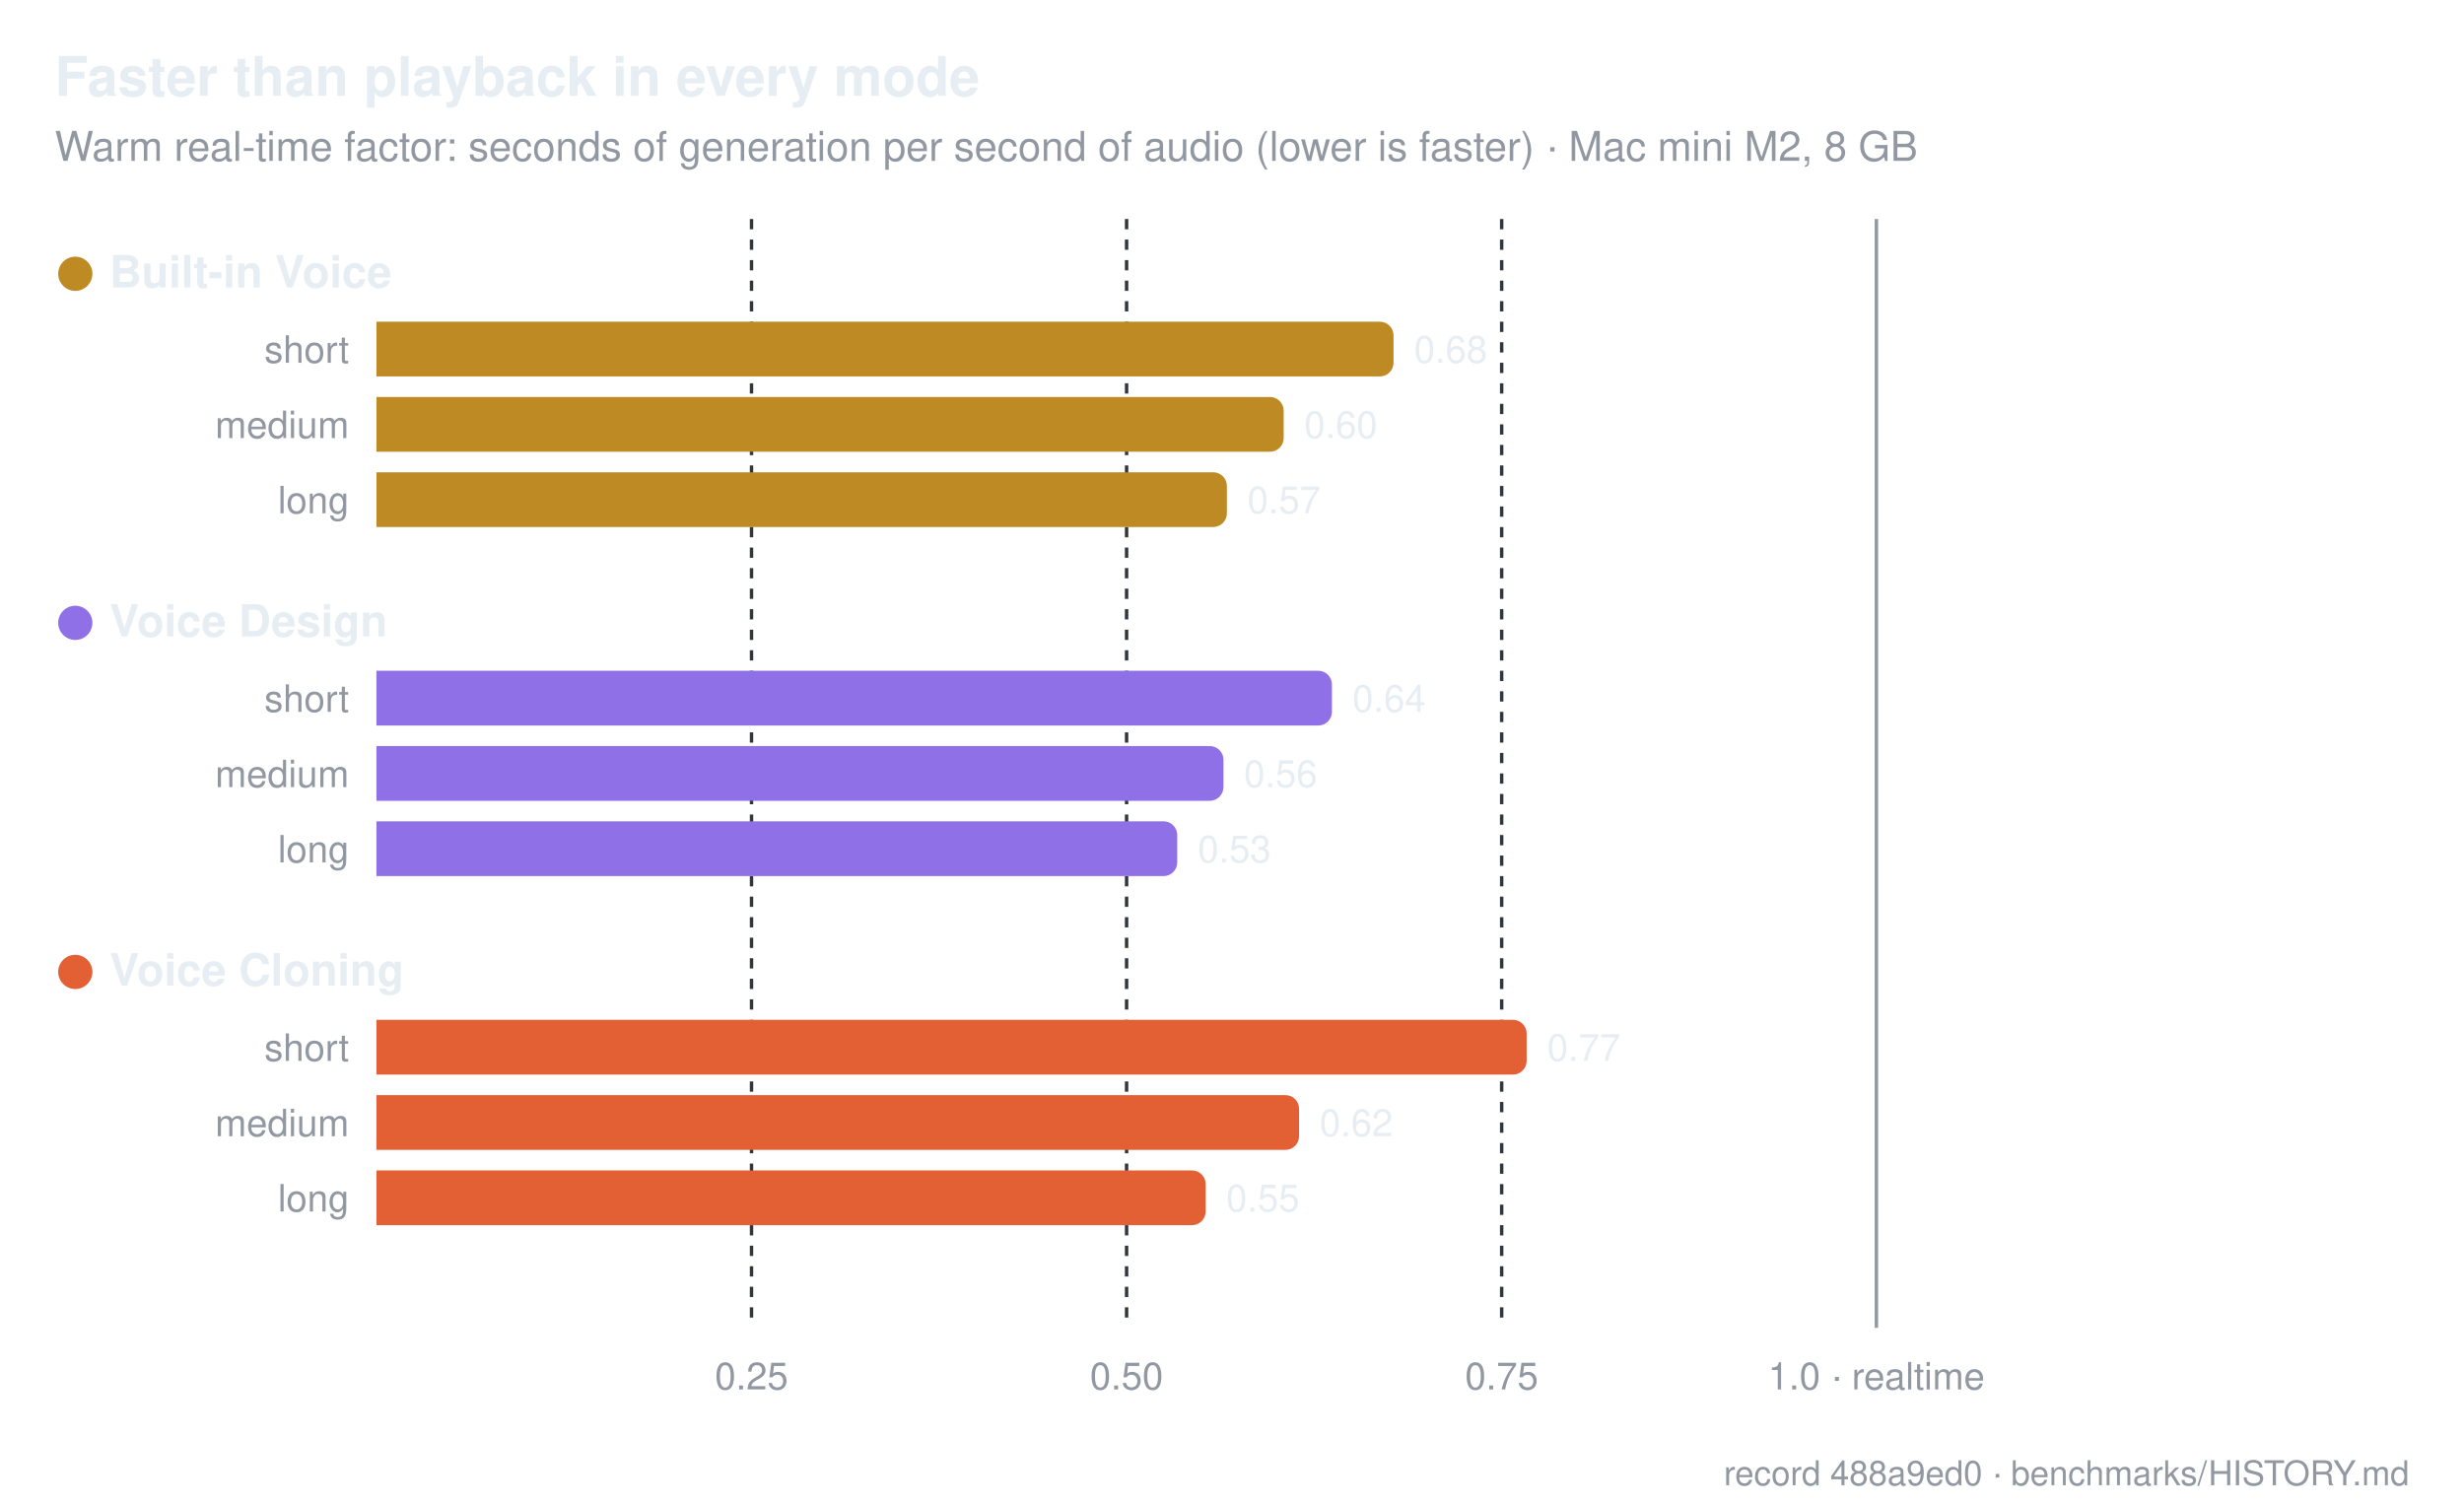
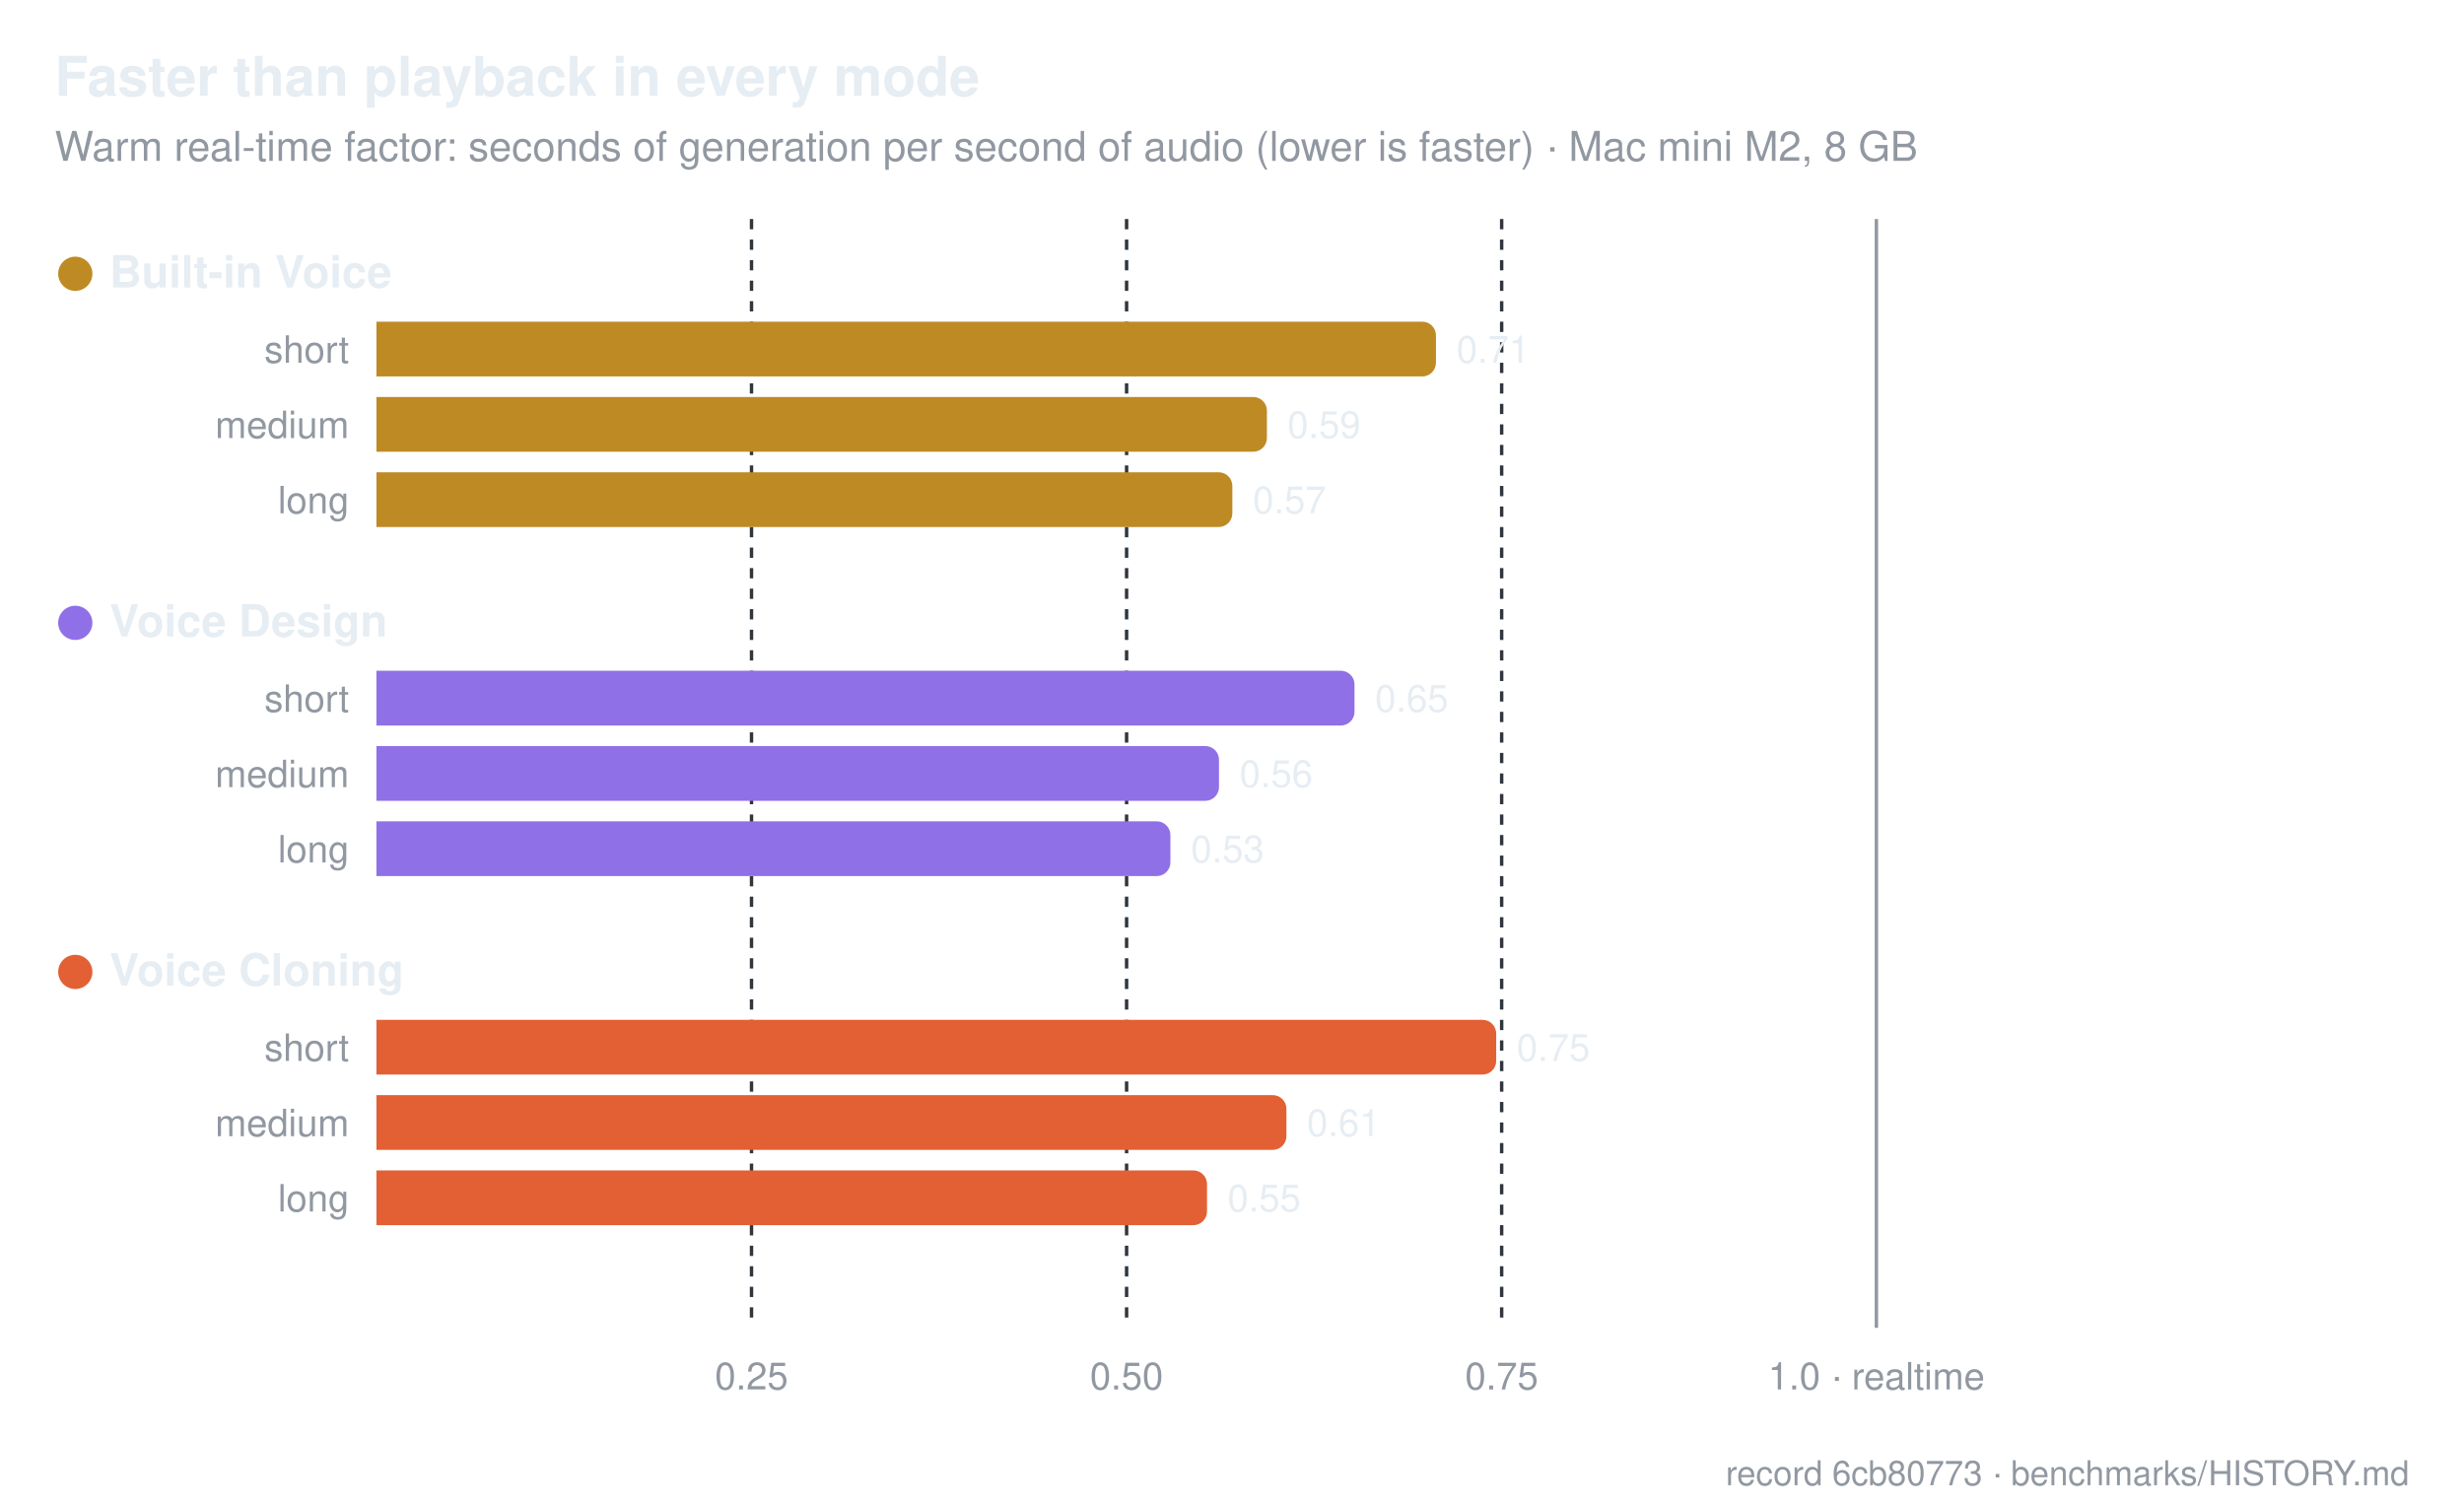
<svg xmlns="http://www.w3.org/2000/svg" width="720" height="440" viewBox="0 0 720 440" role="img">
  <g font-family="-apple-system,BlinkMacSystemFont,'Segoe UI',Helvetica,Arial,sans-serif">
    <text x="16.0" y="28.0" fill="#e6edf3" font-size="16" font-weight="600" text-anchor="start">Faster than playback in every mode</text>
    <text x="16.0" y="47.0" fill="#9198a1" font-size="12" font-weight="normal" text-anchor="start">Warm real-time factor: seconds of generation per second of audio (lower is faster) · Mac mini M2, 8 GB</text>
    <line x1="219.6" y1="64.0" x2="219.6" y2="388" stroke="#30363d" stroke-width="1" stroke-dasharray="3 3" />
    <text x="219.6" y="406.0" fill="#9198a1" font-size="11" font-weight="normal" text-anchor="middle">0.25</text>
    <line x1="329.2" y1="64.0" x2="329.2" y2="388" stroke="#30363d" stroke-width="1" stroke-dasharray="3 3" />
    <text x="329.2" y="406.0" fill="#9198a1" font-size="11" font-weight="normal" text-anchor="middle">0.50</text>
    <line x1="438.8" y1="64.0" x2="438.8" y2="388" stroke="#30363d" stroke-width="1" stroke-dasharray="3 3" />
    <text x="438.8" y="406.0" fill="#9198a1" font-size="11" font-weight="normal" text-anchor="middle">0.75</text>
    <line x1="548.3" y1="64.0" x2="548.3" y2="388" stroke="#9198a1" stroke-width="1" />
    <text x="548.3" y="406.0" fill="#9198a1" font-size="11" font-weight="normal" text-anchor="middle">1.0 · realtime</text>
    <circle cx="22" cy="80.0" r="5" fill="#BE8A24" />
    <text x="32.0" y="84.0" fill="#e6edf3" font-size="13" font-weight="600" text-anchor="start">Built-in Voice</text>
    <text x="102.0" y="106.0" fill="#9198a1" font-size="11" font-weight="normal" text-anchor="end">short</text>
-     <path d="M110.0 94.0 h293.2 a4 4 0 0 1 4 4 v8.0 a4 4 0 0 1 -4 4 h-293.2 z" fill="#BE8A24" />
-     <text x="413.2" y="106.0" fill="#e6edf3" font-size="11" font-weight="normal" text-anchor="start">0.68</text>
+     <path d="M110.0 94.0 h305.6 a4 4 0 0 1 4 4 v8.0 a4 4 0 0 1 -4 4 h-305.6 z" fill="#BE8A24" />
+     <text x="425.6" y="106.0" fill="#e6edf3" font-size="11" font-weight="normal" text-anchor="start">0.71</text>
    <text x="102.0" y="128.0" fill="#9198a1" font-size="11" font-weight="normal" text-anchor="end">medium</text>
-     <path d="M110.0 116.0 h261.1 a4 4 0 0 1 4 4 v8.0 a4 4 0 0 1 -4 4 h-261.1 z" fill="#BE8A24" />
-     <text x="381.1" y="128.0" fill="#e6edf3" font-size="11" font-weight="normal" text-anchor="start">0.60</text>
+     <path d="M110.0 116.0 h256.2 a4 4 0 0 1 4 4 v8.0 a4 4 0 0 1 -4 4 h-256.2 z" fill="#BE8A24" />
+     <text x="376.2" y="128.0" fill="#e6edf3" font-size="11" font-weight="normal" text-anchor="start">0.59</text>
    <text x="102.0" y="150.0" fill="#9198a1" font-size="11" font-weight="normal" text-anchor="end">long</text>
-     <path d="M110.0 138.0 h244.5 a4 4 0 0 1 4 4 v8.0 a4 4 0 0 1 -4 4 h-244.5 z" fill="#BE8A24" />
-     <text x="364.5" y="150.0" fill="#e6edf3" font-size="11" font-weight="normal" text-anchor="start">0.57</text>
+     <path d="M110.0 138.0 h246.1 a4 4 0 0 1 4 4 v8.0 a4 4 0 0 1 -4 4 h-246.1 z" fill="#BE8A24" />
+     <text x="366.1" y="150.0" fill="#e6edf3" font-size="11" font-weight="normal" text-anchor="start">0.57</text>
    <circle cx="22" cy="182.0" r="5" fill="#9070E6" />
    <text x="32.0" y="186.0" fill="#e6edf3" font-size="13" font-weight="600" text-anchor="start">Voice Design</text>
    <text x="102.0" y="208.0" fill="#9198a1" font-size="11" font-weight="normal" text-anchor="end">short</text>
-     <path d="M110.0 196.0 h275.2 a4 4 0 0 1 4 4 v8.0 a4 4 0 0 1 -4 4 h-275.2 z" fill="#9070E6" />
-     <text x="395.2" y="208.0" fill="#e6edf3" font-size="11" font-weight="normal" text-anchor="start">0.64</text>
+     <path d="M110.0 196.0 h281.8 a4 4 0 0 1 4 4 v8.0 a4 4 0 0 1 -4 4 h-281.8 z" fill="#9070E6" />
+     <text x="401.8" y="208.0" fill="#e6edf3" font-size="11" font-weight="normal" text-anchor="start">0.65</text>
    <text x="102.0" y="230.0" fill="#9198a1" font-size="11" font-weight="normal" text-anchor="end">medium</text>
-     <path d="M110.0 218.0 h243.5 a4 4 0 0 1 4 4 v8.0 a4 4 0 0 1 -4 4 h-243.5 z" fill="#9070E6" />
-     <text x="363.5" y="230.0" fill="#e6edf3" font-size="11" font-weight="normal" text-anchor="start">0.56</text>
+     <path d="M110.0 218.0 h242.2 a4 4 0 0 1 4 4 v8.0 a4 4 0 0 1 -4 4 h-242.2 z" fill="#9070E6" />
+     <text x="362.2" y="230.0" fill="#e6edf3" font-size="11" font-weight="normal" text-anchor="start">0.56</text>
    <text x="102.0" y="252.0" fill="#9198a1" font-size="11" font-weight="normal" text-anchor="end">long</text>
-     <path d="M110.0 240.0 h230.0 a4 4 0 0 1 4 4 v8.0 a4 4 0 0 1 -4 4 h-230.0 z" fill="#9070E6" />
-     <text x="350.0" y="252.0" fill="#e6edf3" font-size="11" font-weight="normal" text-anchor="start">0.53</text>
+     <path d="M110.0 240.0 h228.0 a4 4 0 0 1 4 4 v8.0 a4 4 0 0 1 -4 4 h-228.0 z" fill="#9070E6" />
+     <text x="348.0" y="252.0" fill="#e6edf3" font-size="11" font-weight="normal" text-anchor="start">0.53</text>
    <circle cx="22" cy="284.0" r="5" fill="#E26034" />
    <text x="32.0" y="288.0" fill="#e6edf3" font-size="13" font-weight="600" text-anchor="start">Voice Cloning</text>
    <text x="102.0" y="310.0" fill="#9198a1" font-size="11" font-weight="normal" text-anchor="end">short</text>
-     <path d="M110.0 298.0 h332.1 a4 4 0 0 1 4 4 v8.0 a4 4 0 0 1 -4 4 h-332.1 z" fill="#E26034" />
-     <text x="452.1" y="310.0" fill="#e6edf3" font-size="11" font-weight="normal" text-anchor="start">0.77</text>
+     <path d="M110.0 298.0 h323.2 a4 4 0 0 1 4 4 v8.0 a4 4 0 0 1 -4 4 h-323.2 z" fill="#E26034" />
+     <text x="443.2" y="310.0" fill="#e6edf3" font-size="11" font-weight="normal" text-anchor="start">0.75</text>
    <text x="102.0" y="332.0" fill="#9198a1" font-size="11" font-weight="normal" text-anchor="end">medium</text>
-     <path d="M110.0 320.0 h265.6 a4 4 0 0 1 4 4 v8.0 a4 4 0 0 1 -4 4 h-265.6 z" fill="#E26034" />
-     <text x="385.6" y="332.0" fill="#e6edf3" font-size="11" font-weight="normal" text-anchor="start">0.62</text>
+     <path d="M110.0 320.0 h261.9 a4 4 0 0 1 4 4 v8.0 a4 4 0 0 1 -4 4 h-261.9 z" fill="#E26034" />
+     <text x="381.9" y="332.0" fill="#e6edf3" font-size="11" font-weight="normal" text-anchor="start">0.61</text>
    <text x="102.0" y="354.0" fill="#9198a1" font-size="11" font-weight="normal" text-anchor="end">long</text>
-     <path d="M110.0 342.0 h238.3 a4 4 0 0 1 4 4 v8.0 a4 4 0 0 1 -4 4 h-238.3 z" fill="#E26034" />
-     <text x="358.3" y="354.0" fill="#e6edf3" font-size="11" font-weight="normal" text-anchor="start">0.55</text>
-     <text x="704.0" y="434.0" fill="#9198a1" font-size="10" font-weight="normal" text-anchor="end">record 488a9ed0 · benchmarks/HISTORY.md</text>
+     <path d="M110.0 342.0 h238.7 a4 4 0 0 1 4 4 v8.0 a4 4 0 0 1 -4 4 h-238.7 z" fill="#E26034" />
+     <text x="358.7" y="354.0" fill="#e6edf3" font-size="11" font-weight="normal" text-anchor="start">0.55</text>
+     <text x="704.0" y="434.0" fill="#9198a1" font-size="10" font-weight="normal" text-anchor="end">record 6cb80773 · benchmarks/HISTORY.md</text>
  </g>
</svg>
